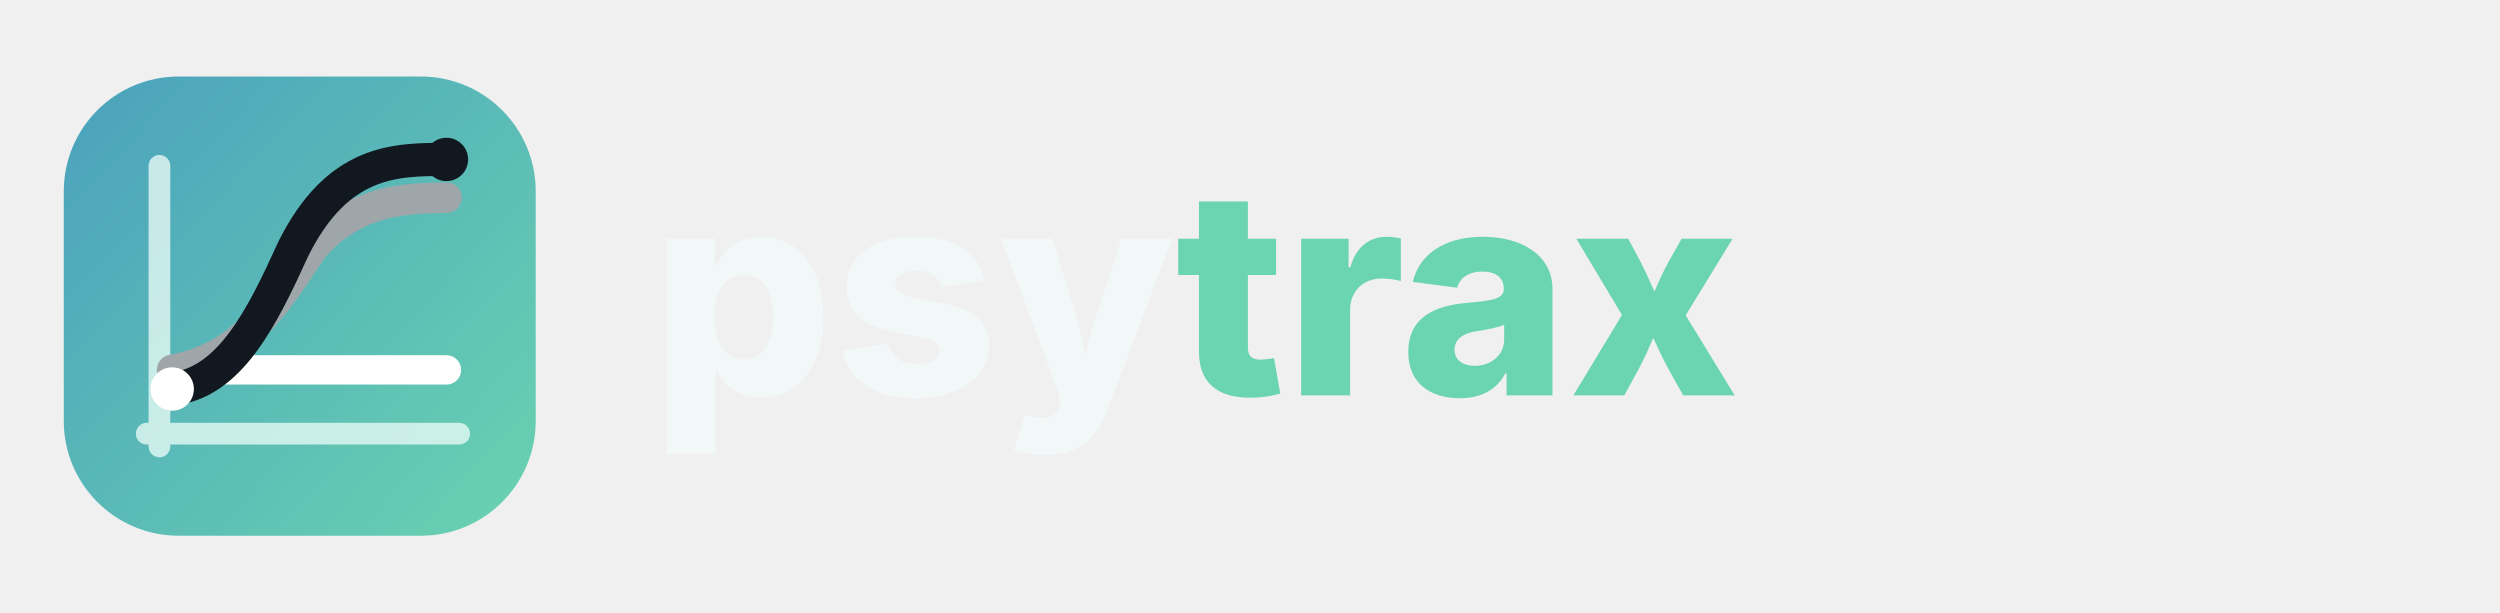
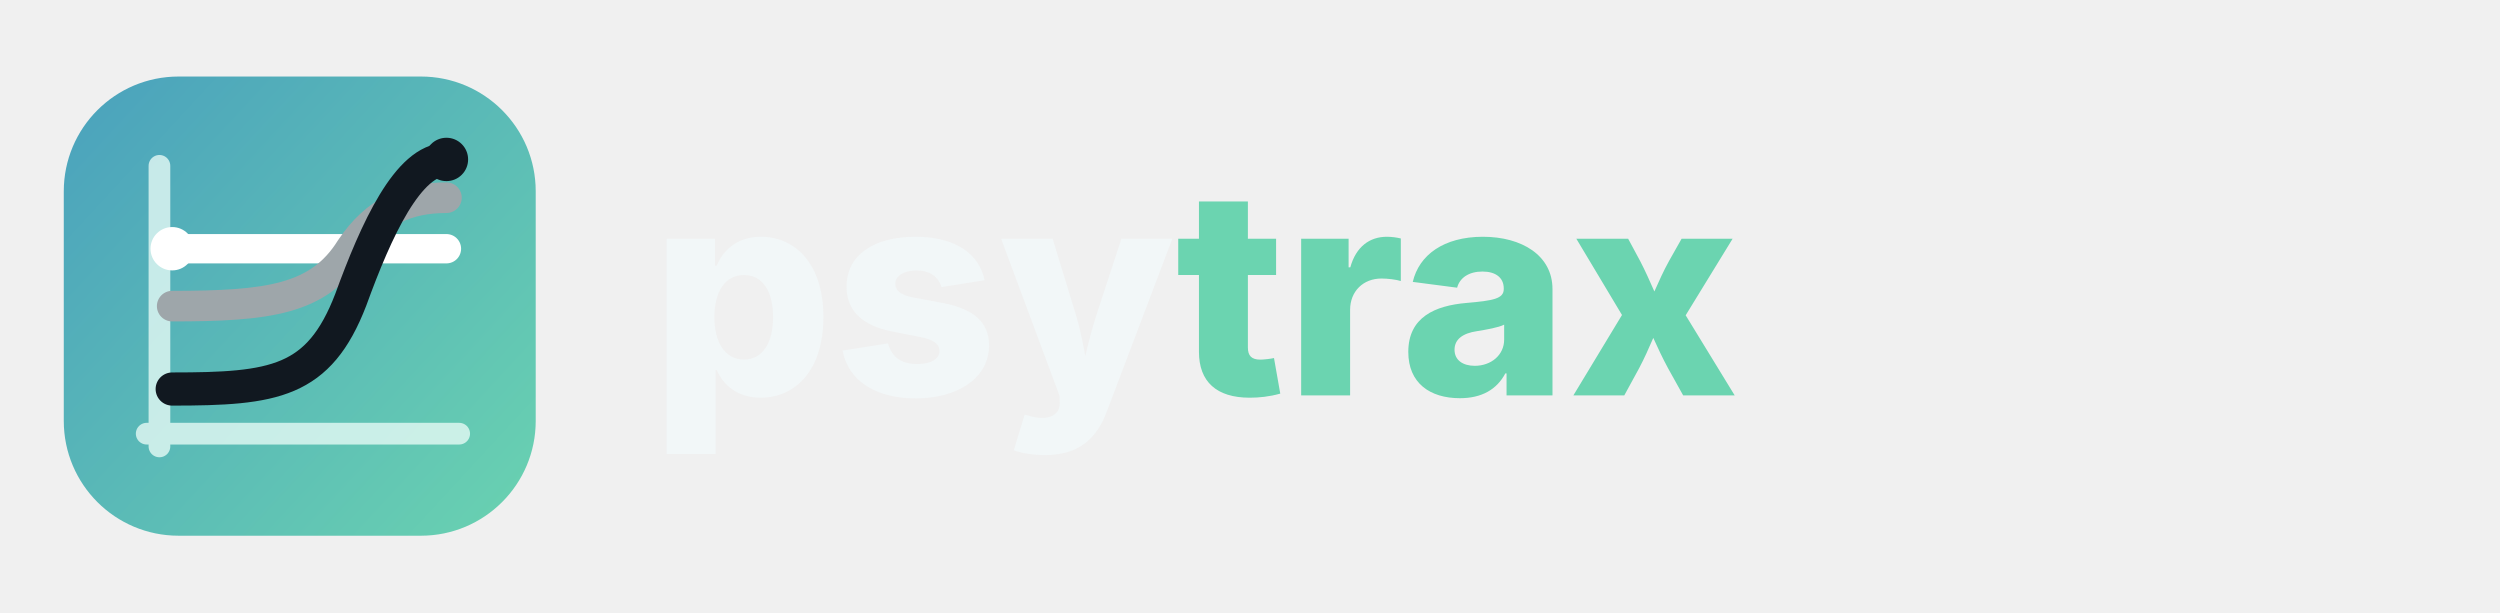
<svg xmlns="http://www.w3.org/2000/svg" viewBox="0 0 392 96" role="img" aria-labelledby="title desc">
  <defs>
    <linearGradient id="mark-bg" x1="10" y1="12" x2="88" y2="84" gradientUnits="userSpaceOnUse">
      <stop offset="0" stop-color="#4aa1bd" />
      <stop offset="1" stop-color="#6bd4b0" />
    </linearGradient>
  </defs>
  <rect x="10" y="12" width="74" height="72" rx="18" fill="url(#mark-bg)" />
  <path d="M23 68 H72 M25 70 V26" fill="none" stroke="#e8fbf6" stroke-width="3.4" stroke-linecap="round" opacity="0.78" />
-   <path d="M27 58 C40 58 56 58 70 58" fill="none" stroke="#ffffff" stroke-width="4.6" stroke-linecap="round" />
-   <path d="M27 58 C38 56 43 48 49 39 C55 32 62 31 70 31" fill="none" stroke="#9ea6aa" stroke-width="4.8" stroke-linecap="round" />
-   <path d="M27 61 C36 60 41 50 46 39 C53 25 62 25 70 25" fill="none" stroke="#111820" stroke-width="5.2" stroke-linecap="round" />
-   <circle cx="27" cy="61" r="3.4" fill="#ffffff" />
+   <path d="M27 39 C40 39 56 39 70 39" fill="none" stroke="#ffffff" stroke-width="4.6" stroke-linecap="round" />
+   <path d="M27 48 C42 48 50 47 55 39 C59 33 64 31 70 31" fill="none" stroke="#9ea6aa" stroke-width="4.8" stroke-linecap="round" />
+   <path d="M27 61 C43 61 50 60 55 47 C59 36 64 25 70 25" fill="none" stroke="#111820" stroke-width="5.2" stroke-linecap="round" />
+   <circle cx="27" cy="39" r="3.4" fill="#ffffff" />
  <circle cx="70" cy="25" r="3.4" fill="#111820" />
  <text x="102" y="62" fill="#f2f7f8" font-family="Inter, Arial, sans-serif" font-size="45" font-weight="800" letter-spacing="0">psy<tspan fill="#6bd4b0">trax</tspan>
  </text>
</svg>
